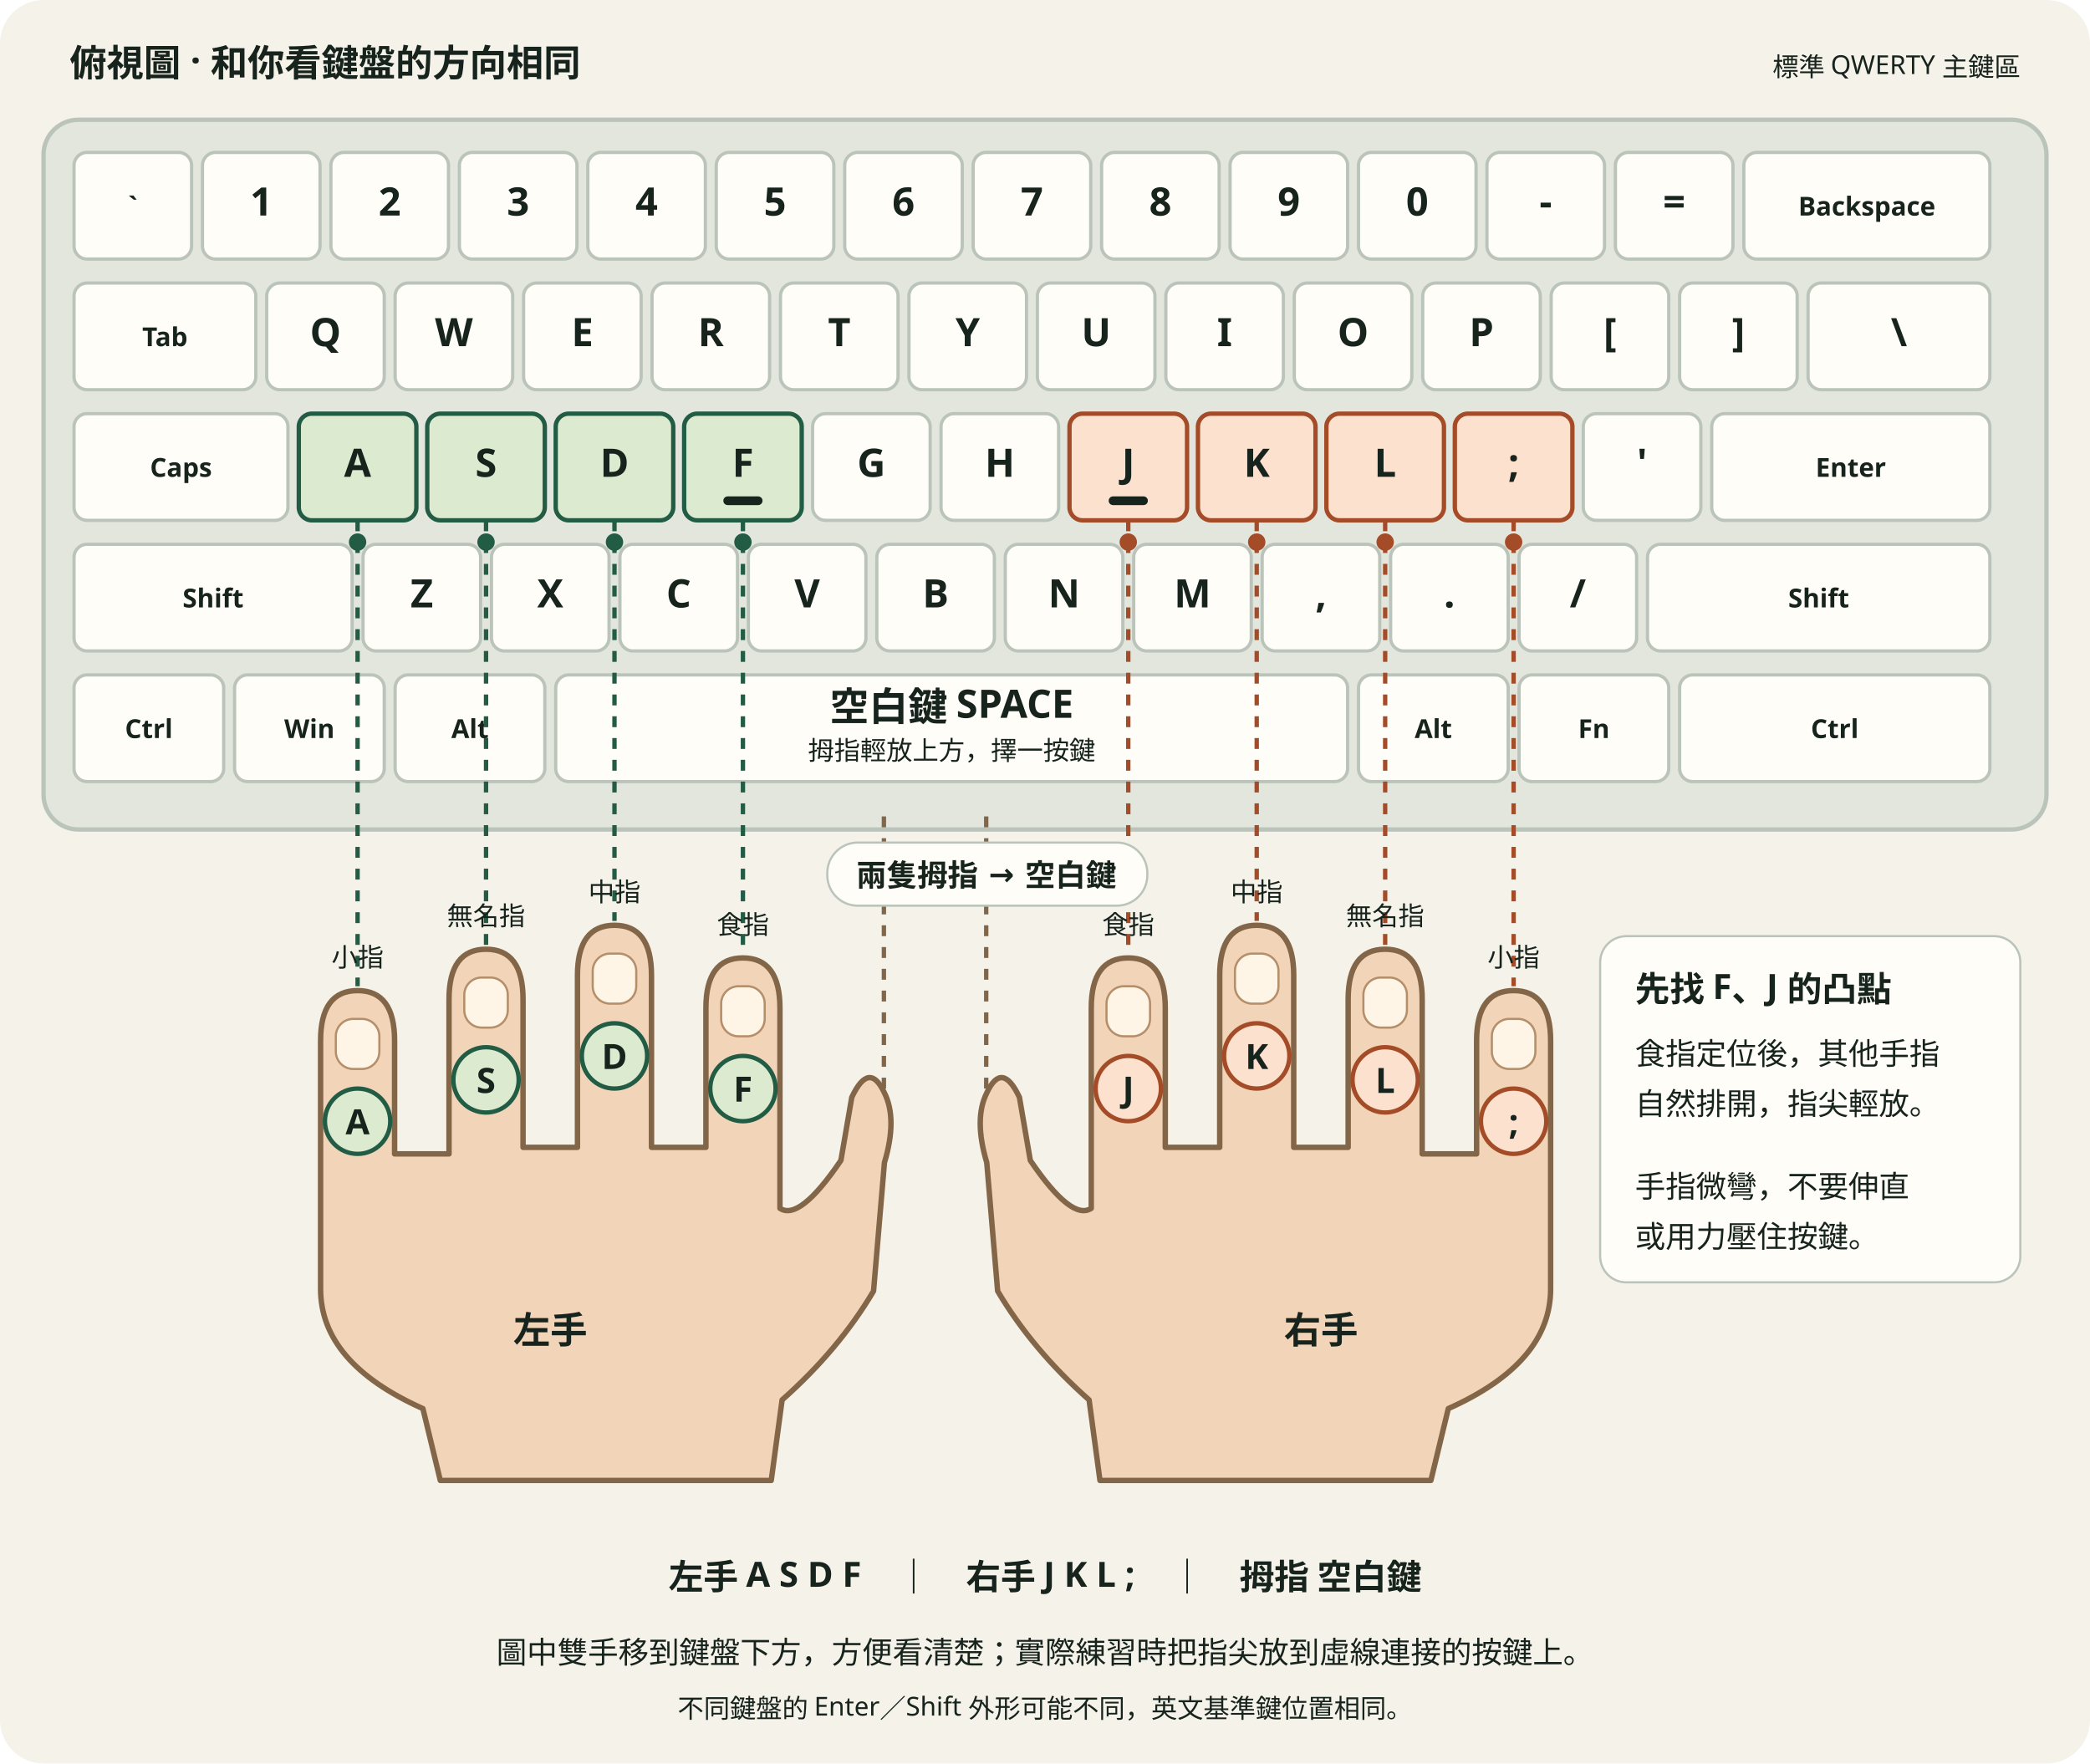
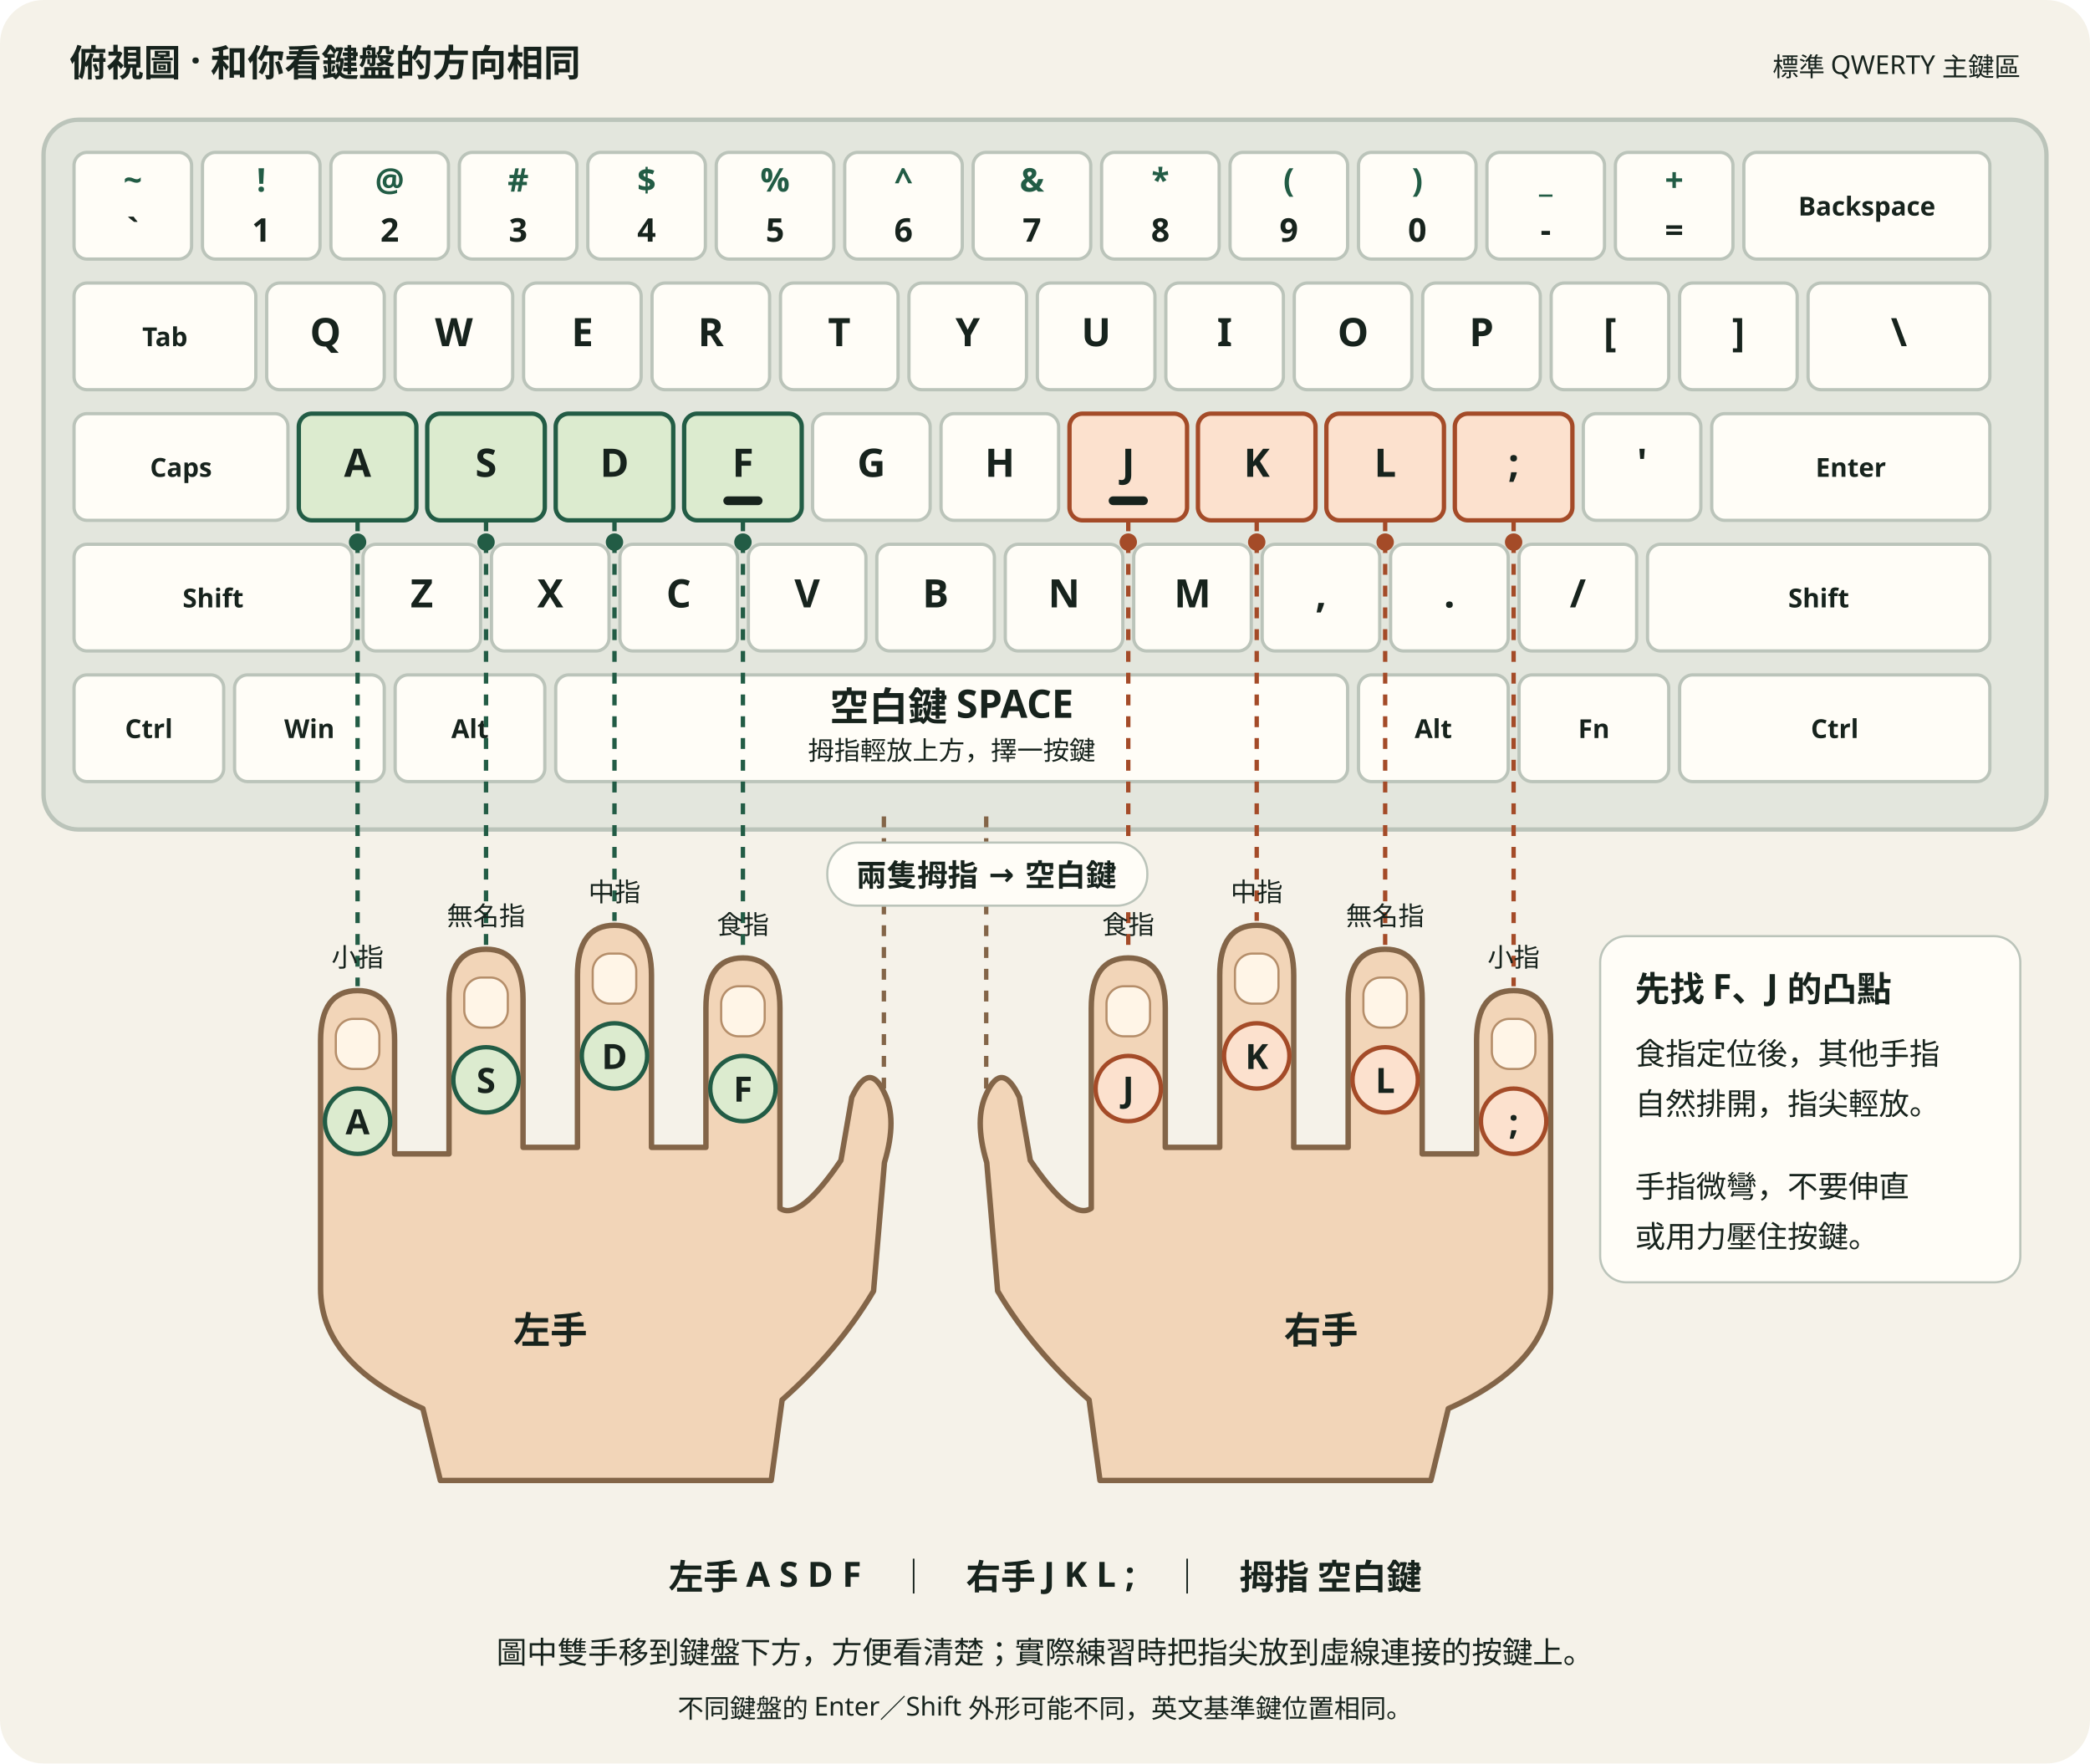
<svg xmlns="http://www.w3.org/2000/svg" viewBox="0 0 960 810" role="img" aria-labelledby="title desc">
  <style>text{font-family:'Microsoft JhengHei','Noto Sans TC',sans-serif;fill:#17231d}.key{fill:#fffdf7;stroke:#bbc4ba;stroke-width:1.5}.letter{font-size:18px;font-weight:600;text-anchor:middle}.small{font-size:12px}.label{font-size:17px;font-weight:700;text-anchor:middle}.left{fill:#dcebcf;stroke:#225c45;stroke-width:2}.right{fill:#fce1ce;stroke:#a44b28;stroke-width:2}.leader{fill:none;stroke-width:2;stroke-dasharray:5 5}.skin{fill:#f2d5b8;stroke:#836548;stroke-width:2.5;stroke-linejoin:round}.nail{fill:#fff5e7;stroke:#b58e6a;stroke-width:1}.badge{font-size:16px;font-weight:700;text-anchor:middle}</style>
  <rect width="960" height="810" rx="20" fill="#f5f2e9" />
  <text x="32" y="35" font-size="17" font-weight="700">俯視圖 · 和你看鍵盤的方向相同</text>
  <text x="928" y="35" text-anchor="end" class="small">標準 QWERTY 主鍵區</text>
  <rect x="20" y="55" width="920" height="326" rx="16" fill="#e3e6dd" stroke="#bbc4ba" stroke-width="2" />
  <rect class="key" x="34" y="70" width="54" height="49" rx="6" />
-   <text class="letter" style="font-size:12px" x="61.0" y="99">`</text>
+   <text class="letter" style="font-size:15px" x="61.0" y="111">`</text>
  <rect class="key" x="93" y="70" width="54" height="49" rx="6" />
-   <text class="letter" x="120.0" y="99">1</text>
+   <text class="letter" x="120.0" y="111" style="font-size:15px">1</text>
  <rect class="key" x="152" y="70" width="54" height="49" rx="6" />
-   <text class="letter" x="179.0" y="99">2</text>
+   <text class="letter" x="179.0" y="111" style="font-size:15px">2</text>
  <rect class="key" x="211" y="70" width="54" height="49" rx="6" />
-   <text class="letter" x="238.0" y="99">3</text>
+   <text class="letter" x="238.0" y="111" style="font-size:15px">3</text>
  <rect class="key" x="270" y="70" width="54" height="49" rx="6" />
-   <text class="letter" x="297.0" y="99">4</text>
+   <text class="letter" x="297.0" y="111" style="font-size:15px">4</text>
  <rect class="key" x="329" y="70" width="54" height="49" rx="6" />
-   <text class="letter" x="356.0" y="99">5</text>
+   <text class="letter" x="356.0" y="111" style="font-size:15px">5</text>
  <rect class="key" x="388" y="70" width="54" height="49" rx="6" />
-   <text class="letter" x="415.0" y="99">6</text>
+   <text class="letter" x="415.0" y="111" style="font-size:15px">6</text>
  <rect class="key" x="447" y="70" width="54" height="49" rx="6" />
-   <text class="letter" x="474.0" y="99">7</text>
+   <text class="letter" x="474.0" y="111" style="font-size:15px">7</text>
  <rect class="key" x="506" y="70" width="54" height="49" rx="6" />
-   <text class="letter" x="533.0" y="99">8</text>
+   <text class="letter" x="533.0" y="111" style="font-size:15px">8</text>
  <rect class="key" x="565" y="70" width="54" height="49" rx="6" />
-   <text class="letter" x="592.0" y="99">9</text>
+   <text class="letter" x="592.0" y="111" style="font-size:15px">9</text>
  <rect class="key" x="624" y="70" width="54" height="49" rx="6" />
-   <text class="letter" x="651.0" y="99">0</text>
+   <text class="letter" x="651.0" y="111" style="font-size:15px">0</text>
  <rect class="key" x="683" y="70" width="54" height="49" rx="6" />
-   <text class="letter" x="710.0" y="99">-</text>
+   <text class="letter" x="710.0" y="111" style="font-size:15px">-</text>
  <rect class="key" x="742" y="70" width="54" height="49" rx="6" />
-   <text class="letter" x="769.0" y="99">=</text>
+   <text class="letter" x="769.0" y="111" style="font-size:15px">=</text>
  <rect class="key" x="801" y="70" width="113" height="49" rx="6" />
  <text class="letter" style="font-size:12px" x="857.5" y="99">Backspace</text>
  <rect class="key" x="34" y="130" width="83.5" height="49" rx="6" />
  <text class="letter" style="font-size:12px" x="75.75" y="159">Tab</text>
  <rect class="key" x="122.5" y="130" width="54" height="49" rx="6" />
  <text class="letter" x="149.5" y="159">Q</text>
  <rect class="key" x="181.5" y="130" width="54" height="49" rx="6" />
  <text class="letter" x="208.5" y="159">W</text>
  <rect class="key" x="240.5" y="130" width="54" height="49" rx="6" />
  <text class="letter" x="267.5" y="159">E</text>
  <rect class="key" x="299.5" y="130" width="54" height="49" rx="6" />
  <text class="letter" x="326.5" y="159">R</text>
  <rect class="key" x="358.5" y="130" width="54" height="49" rx="6" />
  <text class="letter" x="385.5" y="159">T</text>
  <rect class="key" x="417.5" y="130" width="54" height="49" rx="6" />
  <text class="letter" x="444.5" y="159">Y</text>
  <rect class="key" x="476.5" y="130" width="54" height="49" rx="6" />
  <text class="letter" x="503.5" y="159">U</text>
  <rect class="key" x="535.5" y="130" width="54" height="49" rx="6" />
  <text class="letter" x="562.5" y="159">I</text>
  <rect class="key" x="594.5" y="130" width="54" height="49" rx="6" />
  <text class="letter" x="621.5" y="159">O</text>
  <rect class="key" x="653.5" y="130" width="54" height="49" rx="6" />
  <text class="letter" x="680.5" y="159">P</text>
  <rect class="key" x="712.5" y="130" width="54" height="49" rx="6" />
  <text class="letter" x="739.5" y="159">[</text>
  <rect class="key" x="771.5" y="130" width="54" height="49" rx="6" />
  <text class="letter" x="798.5" y="159">]</text>
  <rect class="key" x="830.5" y="130" width="83.5" height="49" rx="6" />
  <text class="letter" x="872.25" y="159">\</text>
  <rect class="key" x="34" y="190" width="98.25" height="49" rx="6" />
  <text class="letter" style="font-size:12px" x="83.125" y="219">Caps</text>
  <rect class="left" x="137.25" y="190" width="54" height="49" rx="6" />
  <text class="letter" x="164.25" y="219">A</text>
  <rect class="left" x="196.25" y="190" width="54" height="49" rx="6" />
  <text class="letter" x="223.25" y="219">S</text>
  <rect class="left" x="255.25" y="190" width="54" height="49" rx="6" />
  <text class="letter" x="282.25" y="219">D</text>
  <rect class="left" x="314.25" y="190" width="54" height="49" rx="6" />
  <text class="letter" x="341.25" y="219">F</text>
  <rect x="332.25" y="228" width="18" height="4" rx="2" fill="#17231d" />
  <rect class="key" x="373.25" y="190" width="54" height="49" rx="6" />
  <text class="letter" x="400.25" y="219">G</text>
  <rect class="key" x="432.25" y="190" width="54" height="49" rx="6" />
  <text class="letter" x="459.25" y="219">H</text>
  <rect class="right" x="491.25" y="190" width="54" height="49" rx="6" />
  <text class="letter" x="518.25" y="219">J</text>
  <rect x="509.25" y="228" width="18" height="4" rx="2" fill="#17231d" />
  <rect class="right" x="550.25" y="190" width="54" height="49" rx="6" />
  <text class="letter" x="577.25" y="219">K</text>
  <rect class="right" x="609.25" y="190" width="54" height="49" rx="6" />
  <text class="letter" x="636.25" y="219">L</text>
  <rect class="right" x="668.25" y="190" width="54" height="49" rx="6" />
  <text class="letter" x="695.25" y="219">;</text>
  <rect class="key" x="727.25" y="190" width="54" height="49" rx="6" />
  <text class="letter" x="754.25" y="219">'</text>
  <rect class="key" x="786.25" y="190" width="127.75" height="49" rx="6" />
  <text class="letter" style="font-size:12px" x="850.125" y="219">Enter</text>
  <rect class="key" x="34" y="250" width="127.75" height="49" rx="6" />
  <text class="letter" style="font-size:12px" x="97.875" y="279">Shift</text>
  <rect class="key" x="166.75" y="250" width="54" height="49" rx="6" />
  <text class="letter" x="193.75" y="279">Z</text>
  <rect class="key" x="225.75" y="250" width="54" height="49" rx="6" />
  <text class="letter" x="252.75" y="279">X</text>
  <rect class="key" x="284.75" y="250" width="54" height="49" rx="6" />
  <text class="letter" x="311.75" y="279">C</text>
  <rect class="key" x="343.75" y="250" width="54" height="49" rx="6" />
  <text class="letter" x="370.75" y="279">V</text>
  <rect class="key" x="402.75" y="250" width="54" height="49" rx="6" />
  <text class="letter" x="429.75" y="279">B</text>
  <rect class="key" x="461.75" y="250" width="54" height="49" rx="6" />
  <text class="letter" x="488.75" y="279">N</text>
  <rect class="key" x="520.75" y="250" width="54" height="49" rx="6" />
  <text class="letter" x="547.75" y="279">M</text>
  <rect class="key" x="579.75" y="250" width="54" height="49" rx="6" />
  <text class="letter" x="606.75" y="279">,</text>
  <rect class="key" x="638.75" y="250" width="54" height="49" rx="6" />
  <text class="letter" x="665.75" y="279">.</text>
  <rect class="key" x="697.75" y="250" width="54" height="49" rx="6" />
  <text class="letter" x="724.75" y="279">/</text>
  <rect class="key" x="756.75" y="250" width="157.25" height="49" rx="6" />
  <text class="letter" style="font-size:12px" x="835.375" y="279">Shift</text>
  <rect class="key" x="34" y="310" width="68.75" height="49" rx="6" />
  <text class="letter" style="font-size:12px" x="68.375" y="339">Ctrl</text>
  <rect class="key" x="107.75" y="310" width="68.75" height="49" rx="6" />
  <text class="letter" style="font-size:12px" x="142.125" y="339">Win</text>
  <rect class="key" x="181.5" y="310" width="68.75" height="49" rx="6" />
  <text class="letter" style="font-size:12px" x="215.875" y="339">Alt</text>
  <rect class="key" x="255.25" y="310" width="363.75" height="49" rx="6" />
  <text class="letter" x="437.125" y="331">空白鍵 SPACE</text>
  <text class="small" x="437.125" y="349" text-anchor="middle">拇指輕放上方，擇一按鍵</text>
  <rect class="key" x="624.0" y="310" width="68.75" height="49" rx="6" />
  <text class="letter" style="font-size:12px" x="658.375" y="339">Alt</text>
  <rect class="key" x="697.75" y="310" width="68.75" height="49" rx="6" />
  <text class="letter" style="font-size:12px" x="732.125" y="339">Fn</text>
  <rect class="key" x="771.5" y="310" width="142.5" height="49" rx="6" />
  <text class="letter" style="font-size:12px" x="842.75" y="339">Ctrl</text>
  <path class="leader" stroke="#225c45" d="M164.25 239 V453" />
  <circle cx="164.25" cy="249" r="4" fill="#225c45" />
  <path class="leader" stroke="#225c45" d="M223.25 239 V434" />
  <circle cx="223.25" cy="249" r="4" fill="#225c45" />
  <path class="leader" stroke="#225c45" d="M282.25 239 V423" />
  <circle cx="282.25" cy="249" r="4" fill="#225c45" />
  <path class="leader" stroke="#225c45" d="M341.25 239 V438" />
  <circle cx="341.25" cy="249" r="4" fill="#225c45" />
  <path class="leader" stroke="#a44b28" d="M518.25 239 V438" />
  <circle cx="518.25" cy="249" r="4" fill="#a44b28" />
  <path class="leader" stroke="#a44b28" d="M577.25 239 V423" />
  <circle cx="577.25" cy="249" r="4" fill="#a44b28" />
  <path class="leader" stroke="#a44b28" d="M636.25 239 V434" />
  <circle cx="636.25" cy="249" r="4" fill="#a44b28" />
  <path class="leader" stroke="#a44b28" d="M695.25 239 V453" />
  <circle cx="695.25" cy="249" r="4" fill="#a44b28" />
  <path class="skin" d="M 147.25 592 L 147.25 478 Q 147.25 455 164.25 455 Q 181.25 455 181.25 478 L 181.25 530 L 206.25 530 L 206.25 459 Q 206.25 436 223.25 436 Q 240.25 436 240.25 459 L 240.25 527 L 265.25 527 L 265.25 448 Q 265.25 425 282.25 425 Q 299.25 425 299.25 448 L 299.25 527 L 324.25 527 L 324.25 463 Q 324.25 440 341.25 440 Q 358.25 440 358.25 463 L 358.25 555 Q 367.25 561 386.25 533 L 391.25 504 Q 399.25 487 406.25 502 Q 412.25 514 406.25 534 L 401.25 593 Q 385.25 620 359.25 643 L 354.25 680 L 202.25 680 L 194.25 647 Q 147.25 626 147.25 592 Z" />
  <path class="skin" d="M 712.25 592 L 712.25 478 Q 712.25 455 695.25 455 Q 678.25 455 678.25 478 L 678.25 530 L 653.25 530 L 653.25 459 Q 653.25 436 636.25 436 Q 619.25 436 619.25 459 L 619.25 527 L 594.25 527 L 594.25 448 Q 594.25 425 577.25 425 Q 560.25 425 560.25 448 L 560.25 527 L 535.25 527 L 535.25 463 Q 535.25 440 518.25 440 Q 501.25 440 501.25 463 L 501.25 555 Q 492.25 561 473.25 533 L 468.25 504 Q 460.25 487 453.25 502 Q 447.25 514 453.25 534 L 458.25 593 Q 474.25 620 500.25 643 L 505.25 680 L 657.25 680 L 665.25 647 Q 712.25 626 712.25 592 Z" />
  <rect class="nail" x="154.25" y="468" width="20" height="23" rx="8" />
  <circle class="left" cx="164.25" cy="515" r="15" />
  <text class="badge" x="164.25" y="521">A</text>
  <text class="small" x="164.25" y="444" text-anchor="middle">小指</text>
  <rect class="nail" x="213.25" y="449" width="20" height="23" rx="8" />
  <circle class="left" cx="223.25" cy="496" r="15" />
  <text class="badge" x="223.25" y="502">S</text>
  <text class="small" x="223.25" y="425" text-anchor="middle">無名指</text>
  <rect class="nail" x="272.25" y="438" width="20" height="23" rx="8" />
  <circle class="left" cx="282.25" cy="485" r="15" />
  <text class="badge" x="282.25" y="491">D</text>
  <text class="small" x="282.25" y="414" text-anchor="middle">中指</text>
  <rect class="nail" x="331.25" y="453" width="20" height="23" rx="8" />
  <circle class="left" cx="341.25" cy="500" r="15" />
  <text class="badge" x="341.25" y="506">F</text>
  <text class="small" x="341.25" y="429" text-anchor="middle">食指</text>
  <rect class="nail" x="508.25" y="453" width="20" height="23" rx="8" />
  <circle class="right" cx="518.25" cy="500" r="15" />
  <text class="badge" x="518.25" y="506">J</text>
  <text class="small" x="518.25" y="429" text-anchor="middle">食指</text>
  <rect class="nail" x="567.25" y="438" width="20" height="23" rx="8" />
  <circle class="right" cx="577.25" cy="485" r="15" />
  <text class="badge" x="577.25" y="491">K</text>
  <text class="small" x="577.25" y="414" text-anchor="middle">中指</text>
  <rect class="nail" x="626.25" y="449" width="20" height="23" rx="8" />
  <circle class="right" cx="636.25" cy="496" r="15" />
  <text class="badge" x="636.25" y="502">L</text>
  <text class="small" x="636.25" y="425" text-anchor="middle">無名指</text>
  <rect class="nail" x="685.25" y="468" width="20" height="23" rx="8" />
  <circle class="right" cx="695.25" cy="515" r="15" />
  <text class="badge" x="695.25" y="521">;</text>
  <text class="small" x="695.25" y="444" text-anchor="middle">小指</text>
  <text class="label" x="252.75" y="617">左手</text>
  <text class="label" x="606.75" y="617">右手</text>
  <path class="leader" stroke="#836548" d="M406 500 V371 M453 500 V371" />
  <rect x="380" y="387" width="147" height="29" rx="14" fill="#fffdf7" stroke="#bbc4ba" />
  <text x="453" y="407" class="label" style="font-size:14px">兩隻拇指 → 空白鍵</text>
  <rect x="735" y="430" width="193" height="159" rx="12" fill="#fffdf7" stroke="#bbc4ba" />
  <text x="751" y="460" font-size="16" font-weight="700">先找 F、J 的凸點</text>
  <text x="751" y="489" font-size="14">食指定位後，其他手指</text>
  <text x="751" y="512" font-size="14">自然排開，指尖輕放。</text>
  <text x="751" y="550" font-size="14">手指微彎，不要伸直</text>
  <text x="751" y="573" font-size="14">或用力壓住按鍵。</text>
  <text x="480" y="730" text-anchor="middle" font-size="16" font-weight="700">左手 A S D F　｜　右手 J K L ;　｜　拇指 空白鍵</text>
  <text x="480" y="764" text-anchor="middle" font-size="14">圖中雙手移到鍵盤下方，方便看清楚；實際練習時把指尖放到虛線連接的按鍵上。</text>
  <text x="480" y="789" text-anchor="middle" font-size="12">不同鍵盤的 Enter／Shift 外形可能不同，英文基準鍵位置相同。</text>
+   <text x="61.0" y="88" class="letter" style="font-size:15px;fill:#225c45">~</text>
+   <text x="120.0" y="88" class="letter" style="font-size:15px;fill:#225c45">!</text>
+   <text x="179.0" y="88" class="letter" style="font-size:15px;fill:#225c45">@</text>
+   <text x="238.0" y="88" class="letter" style="font-size:15px;fill:#225c45">#</text>
+   <text x="297.0" y="88" class="letter" style="font-size:15px;fill:#225c45">$</text>
+   <text x="356.0" y="88" class="letter" style="font-size:15px;fill:#225c45">%</text>
+   <text x="415.0" y="88" class="letter" style="font-size:15px;fill:#225c45">^</text>
+   <text x="474.0" y="88" class="letter" style="font-size:15px;fill:#225c45">&amp;</text>
+   <text x="533.0" y="88" class="letter" style="font-size:15px;fill:#225c45">*</text>
+   <text x="592.0" y="88" class="letter" style="font-size:15px;fill:#225c45">(</text>
+   <text x="651.0" y="88" class="letter" style="font-size:15px;fill:#225c45">)</text>
+   <text x="710.0" y="88" class="letter" style="font-size:15px;fill:#225c45">_</text>
+   <text x="769.0" y="88" class="letter" style="font-size:15px;fill:#225c45">+</text>
</svg>
